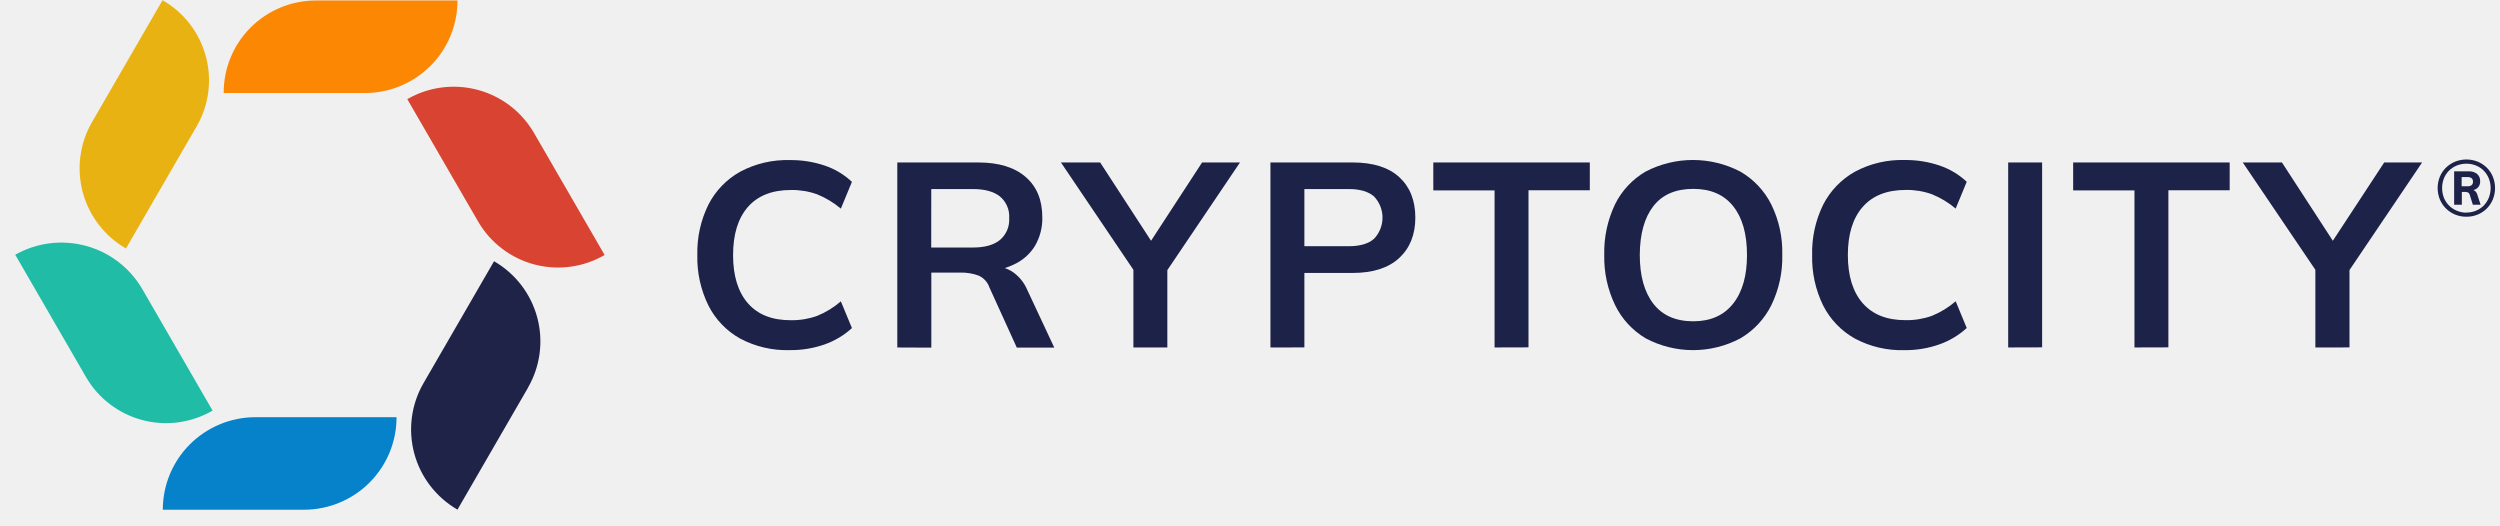
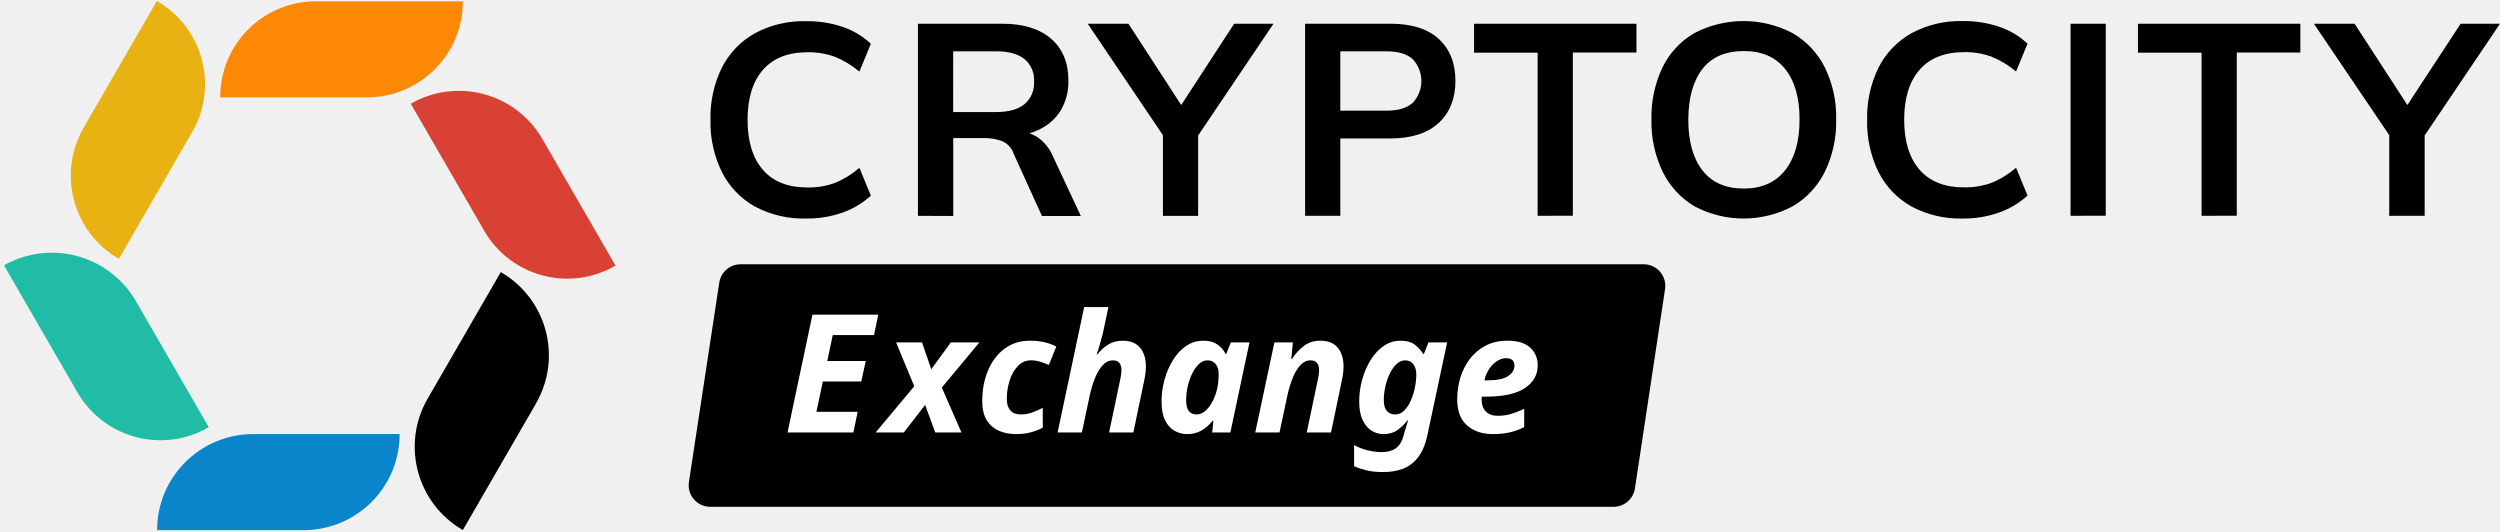
- <svg xmlns="http://www.w3.org/2000/svg" width="157" height="33" viewBox="0 0 157 33" fill="none">
-   <path d="M19.848 0.031H28.729C28.731 0.792 28.582 1.547 28.292 2.251C28.001 2.954 27.575 3.594 27.036 4.134C26.498 4.673 25.858 5.102 25.154 5.395C24.45 5.688 23.694 5.839 22.931 5.841H14.048C14.039 4.31 14.641 2.838 15.719 1.748C16.798 0.659 18.266 0.041 19.801 0.031H19.848Z" fill="#FC8702" />
-   <path d="M33.542 8.361C33.566 8.41 37.97 16.013 37.97 16.013C37.312 16.396 36.584 16.646 35.829 16.749C35.074 16.852 34.306 16.805 33.569 16.611C32.832 16.418 32.141 16.081 31.534 15.62C30.928 15.16 30.418 14.585 30.035 13.928L30.005 13.877C29.979 13.83 25.577 6.225 25.577 6.225C26.24 5.843 26.971 5.595 27.73 5.495C28.488 5.395 29.259 5.446 29.998 5.643C30.737 5.84 31.43 6.181 32.037 6.646C32.644 7.11 33.153 7.689 33.536 8.35L33.542 8.361Z" fill="#D94432" />
-   <path d="M8.923 18.133C8.947 18.182 13.351 25.786 13.351 25.786C12.021 26.559 10.438 26.774 8.949 26.383C7.461 25.992 6.189 25.027 5.414 23.701L5.384 23.649C5.36 23.601 0.956 15.997 0.956 15.997C2.299 15.237 3.888 15.036 5.379 15.435C6.87 15.835 8.143 16.804 8.923 18.133Z" fill="#21BCA5" />
-   <path d="M12.339 7.953C12.315 8.002 7.911 15.606 7.911 15.606C6.573 14.835 5.597 13.565 5.197 12.075C4.798 10.586 5.007 8.999 5.78 7.664C5.804 7.615 10.208 0.012 10.208 0.012C10.87 0.391 11.451 0.897 11.917 1.5C12.384 2.104 12.726 2.793 12.925 3.529C13.125 4.264 13.177 5.031 13.079 5.787C12.981 6.543 12.734 7.271 12.354 7.932L12.339 7.953Z" fill="#E9B213" />
-   <path d="M33.157 24.352C33.133 24.399 28.729 32.005 28.729 32.005C27.39 31.232 26.414 29.962 26.015 28.472C25.615 26.982 25.825 25.394 26.598 24.059C26.621 24.01 31.026 16.406 31.026 16.406C32.363 17.177 33.339 18.446 33.738 19.935C34.138 21.423 33.929 23.009 33.157 24.344V24.352Z" fill="#1F2348" />
-   <path d="M16.024 26.199H24.903C24.906 27.736 24.298 29.211 23.212 30.3C22.126 31.39 20.651 32.005 19.111 32.011H10.224C10.223 30.474 10.833 28.999 11.92 27.91C13.007 26.82 14.483 26.205 16.024 26.199Z" fill="#0582CA" />
-   <path d="M56.35 21.822V10.203H61.44C62.718 10.203 63.707 10.505 64.406 11.109C65.105 11.712 65.455 12.553 65.457 13.63C65.476 14.271 65.312 14.905 64.986 15.458C64.665 15.971 64.198 16.377 63.643 16.623C63.468 16.707 63.286 16.779 63.1 16.835C63.281 16.896 63.453 16.98 63.611 17.086C64.006 17.364 64.315 17.746 64.504 18.189L66.209 21.831H63.856L62.139 18.058C62.083 17.889 61.991 17.733 61.869 17.602C61.748 17.472 61.6 17.368 61.436 17.299C61.073 17.171 60.689 17.109 60.304 17.118H58.487V21.831L56.35 21.822ZM58.48 15.545H61.086C61.836 15.545 62.405 15.388 62.791 15.075C62.99 14.908 63.146 14.696 63.248 14.457C63.35 14.218 63.394 13.959 63.377 13.7C63.395 13.442 63.351 13.184 63.249 12.946C63.147 12.709 62.99 12.498 62.791 12.333C62.399 12.025 61.83 11.872 61.086 11.872H58.483L58.48 15.545Z" fill="#1D2248" />
-   <path d="M71.178 21.822V16.944L66.627 10.203H69.09L72.286 15.12L75.491 10.203H77.871L73.309 16.963V21.822H71.178Z" fill="#1D2248" />
-   <path d="M145.405 21.822V16.944L140.845 10.203H143.306L146.502 15.12L149.728 10.203H152.108L147.548 16.959V21.818L145.405 21.822Z" fill="#1D2248" />
-   <path d="M154.889 13.61C154.646 13.613 154.404 13.567 154.179 13.474C153.965 13.386 153.769 13.256 153.605 13.092C153.44 12.928 153.31 12.734 153.221 12.52C153.038 12.065 153.038 11.557 153.221 11.102C153.309 10.888 153.439 10.695 153.604 10.532C153.769 10.37 153.965 10.24 154.179 10.152C154.636 9.97 155.144 9.97 155.601 10.152C155.815 10.24 156.009 10.37 156.174 10.532C156.337 10.695 156.466 10.889 156.553 11.102C156.735 11.557 156.735 12.065 156.553 12.52C156.465 12.733 156.336 12.927 156.174 13.092C156.01 13.256 155.815 13.386 155.601 13.474C155.375 13.567 155.133 13.613 154.889 13.61ZM154.889 13.349C155.097 13.35 155.304 13.311 155.496 13.232C155.677 13.156 155.842 13.046 155.98 12.907C156.116 12.766 156.224 12.6 156.297 12.418C156.451 12.028 156.451 11.594 156.297 11.204C156.224 11.023 156.116 10.858 155.98 10.717C155.842 10.579 155.677 10.47 155.496 10.396C155.107 10.24 154.673 10.24 154.284 10.396C154.102 10.47 153.937 10.579 153.798 10.717C153.659 10.856 153.55 11.022 153.476 11.204C153.327 11.595 153.327 12.027 153.476 12.418C153.55 12.601 153.659 12.767 153.798 12.907C153.937 13.046 154.102 13.157 154.284 13.232C154.475 13.313 154.681 13.356 154.889 13.357V13.349ZM154.12 12.858V10.76H155.03C155.224 10.747 155.417 10.807 155.569 10.93C155.63 10.987 155.679 11.057 155.711 11.135C155.743 11.213 155.757 11.296 155.754 11.38C155.76 11.463 155.746 11.545 155.714 11.621C155.683 11.697 155.633 11.765 155.571 11.818C155.499 11.876 155.415 11.917 155.326 11.937C155.363 11.949 155.397 11.967 155.428 11.991C155.514 12.068 155.572 12.171 155.594 12.284L155.782 12.856H155.294L155.1 12.235C155.092 12.205 155.079 12.176 155.06 12.151C155.042 12.126 155.018 12.104 154.991 12.088C154.936 12.063 154.877 12.051 154.816 12.052H154.603V12.856L154.12 12.858ZM154.591 11.697H154.963C155.054 11.704 155.143 11.679 155.217 11.627C155.247 11.599 155.271 11.564 155.286 11.525C155.301 11.487 155.306 11.445 155.302 11.404C155.305 11.364 155.299 11.325 155.284 11.288C155.27 11.251 155.247 11.218 155.217 11.191C155.143 11.139 155.054 11.114 154.963 11.121H154.591V11.697Z" fill="#1D2248" />
-   <path d="M49.591 21.987C48.508 22.02 47.434 21.769 46.478 21.26C45.622 20.782 44.929 20.059 44.488 19.185C44.004 18.2 43.765 17.113 43.793 16.016C43.765 14.921 44.003 13.836 44.488 12.853C44.932 11.983 45.624 11.264 46.478 10.787C47.434 10.275 48.507 10.023 49.591 10.053C50.341 10.043 51.086 10.16 51.797 10.4C52.432 10.614 53.013 10.962 53.501 11.42L52.806 13.101C52.359 12.726 51.856 12.422 51.315 12.202C50.788 12.014 50.23 11.922 49.67 11.932C48.491 11.932 47.591 12.287 46.97 12.995C46.349 13.704 46.038 14.711 46.037 16.018C46.037 17.325 46.348 18.334 46.97 19.047C47.593 19.76 48.492 20.114 49.67 20.11C50.23 20.119 50.788 20.027 51.315 19.838C51.859 19.617 52.363 19.308 52.806 18.924L53.501 20.603C53.008 21.055 52.428 21.402 51.797 21.626C51.089 21.875 50.342 21.997 49.591 21.987Z" fill="#1D2248" />
-   <path d="M79.784 21.82V10.203H84.951C86.23 10.203 87.204 10.511 87.875 11.126C88.545 11.741 88.881 12.586 88.883 13.662C88.883 14.726 88.547 15.571 87.875 16.198C87.203 16.824 86.228 17.139 84.951 17.141H81.915V21.818L79.784 21.82ZM81.915 15.462H84.708C85.412 15.462 85.94 15.307 86.294 14.992C86.633 14.634 86.822 14.16 86.822 13.667C86.822 13.174 86.633 12.7 86.294 12.342C85.94 12.03 85.412 11.873 84.708 11.872H81.915V15.462Z" fill="#1D2248" />
-   <path d="M93.859 21.82V11.955H90.011V10.203H99.84V11.948H95.99V21.814L93.859 21.82Z" fill="#1D2248" />
-   <path d="M100.747 16.011C100.72 14.919 100.949 13.835 101.416 12.848C101.838 11.985 102.505 11.267 103.334 10.781C104.254 10.299 105.278 10.047 106.317 10.047C107.356 10.047 108.38 10.299 109.3 10.781C110.135 11.267 110.81 11.985 111.241 12.848C111.719 13.826 111.954 14.905 111.927 15.994C111.955 17.09 111.72 18.176 111.241 19.163C110.811 20.031 110.136 20.755 109.3 21.246C108.384 21.733 107.362 21.988 106.324 21.988C105.285 21.988 104.263 21.733 103.347 21.246C102.518 20.753 101.852 20.029 101.429 19.163C100.956 18.18 100.722 17.1 100.747 16.011ZM102.978 16.011C102.978 17.317 103.262 18.338 103.83 19.074C104.399 19.809 105.235 20.177 106.341 20.177C107.419 20.177 108.25 19.809 108.836 19.074C109.421 18.338 109.713 17.317 109.711 16.011C109.711 14.693 109.422 13.672 108.842 12.947C108.263 12.223 107.429 11.861 106.341 11.861C105.228 11.861 104.392 12.223 103.83 12.947C103.269 13.672 102.985 14.693 102.978 16.011Z" fill="#1D2248" />
-   <path d="M119.59 21.989C118.51 22.021 117.441 21.77 116.488 21.262C115.632 20.784 114.938 20.061 114.495 19.188C114.013 18.202 113.775 17.115 113.803 16.018C113.775 14.924 114.013 13.839 114.495 12.855C114.94 11.983 115.633 11.262 116.488 10.783C117.443 10.271 118.517 10.018 119.601 10.049C120.35 10.039 121.096 10.156 121.806 10.396C122.441 10.611 123.022 10.959 123.511 11.416L122.816 13.098C122.369 12.722 121.866 12.419 121.325 12.198C120.797 12.01 120.24 11.918 119.68 11.928C118.502 11.928 117.602 12.283 116.98 12.991C116.358 13.7 116.046 14.707 116.045 16.014C116.045 17.321 116.356 18.33 116.98 19.043C117.604 19.756 118.503 20.11 119.68 20.106C120.24 20.115 120.797 20.023 121.325 19.834C121.869 19.613 122.373 19.304 122.816 18.92L123.511 20.599C123.017 21.05 122.437 21.398 121.806 21.622C121.095 21.875 120.345 21.999 119.59 21.989Z" fill="#1D2248" />
-   <path d="M126.114 21.82V10.203H128.245V21.814L126.114 21.82Z" fill="#1D2248" />
-   <path d="M134.045 21.82V11.955H130.194V10.203H140.024V11.948H136.175V21.814L134.045 21.82Z" fill="#1D2248" />
+ <svg xmlns="http://www.w3.org/2000/svg" id="Logos" viewBox="0 0 2504 532">
+   <defs />
+   <path d="M919.408 216.186V23.747h84.236c21.156 0 37.517 4.999 49.082 14.998 11.565 9.999 17.36 23.917 17.383 41.755a56.273 56.273 0 0 1-7.792 30.278 50.108 50.108 0 0 1-22.214 19.293 62.286 62.286 0 0 1-8.991 3.521 35.613 35.613 0 0 1 8.462 4.154 42.934 42.934 0 0 1 14.774 18.272l28.208 60.309h-38.927l-28.42-62.492a20.78 20.78 0 0 0-11.636-12.569 52.716 52.716 0 0 0-18.723-2.993h-30.077v78.053l-35.366-.141Zm35.261-103.965h43.123c12.412 0 21.826-2.605 28.208-7.781a27.477 27.477 0 0 0 9.697-22.779A27.053 27.053 0 0 0 1026 59.023c-6.488-5.105-15.902-7.64-28.208-7.64h-43.088l-.035 60.837ZM1164.784 216.186v-80.799l-75.316-111.64h40.761l52.89 81.433 53.031-81.433h39.386l-75.492 111.957v80.482h-35.26ZM2393.072 216.186v-80.799l-75.457-111.64h40.725l52.89 81.433 53.384-81.433H2504l-75.457 111.887v80.482l-35.471.07ZM807.563 218.861a102.943 102.943 0 0 1-51.515-12.041 81.345 81.345 0 0 1-32.933-34.362 112.512 112.512 0 0 1-11.495-52.493 111.944 111.944 0 0 1 11.495-52.387 81.808 81.808 0 0 1 32.933-34.221 102.945 102.945 0 0 1 51.515-12.146 109.454 109.454 0 0 1 36.494 5.739 77.315 77.315 0 0 1 28.208 16.899L860.77 71.697a92.599 92.599 0 0 0-24.682-14.892 76.744 76.744 0 0 0-27.221-4.471c-19.511 0-34.402 5.868-44.675 17.603-10.272 11.736-15.421 28.423-15.444 50.064 0 21.64 5.148 38.363 15.444 50.169 10.296 11.806 25.188 17.674 44.675 17.603a76.738 76.738 0 0 0 27.221-4.506 88.692 88.692 0 0 0 24.682-15.139l11.495 27.813a82.587 82.587 0 0 1-28.208 16.934 105.216 105.216 0 0 1-36.494 5.985ZM1307.2 216.151V23.747h85.506c21.156 0 37.282 5.093 48.377 15.28 11.095 10.186 16.655 24.187 16.678 42.001 0 17.627-5.559 31.627-16.678 42.001-11.119 10.374-27.244 15.585-48.377 15.632h-50.246v77.454l-35.26.035Zm35.26-105.303h46.226c11.636 0 20.38-2.57 26.234-7.781 11.655-12.321 11.655-31.582 0-43.903-5.853-5.164-14.598-7.757-26.234-7.781h-46.226v59.464ZM1540.093 216.151V52.757h-63.68v-29.01h162.655v28.905h-63.715v163.394l-35.26.106ZM1654.089 119.861a116.023 116.023 0 0 1 11.072-52.387 80.677 80.677 0 0 1 31.734-34.221 106.239 106.239 0 0 1 98.728 0 82.119 82.119 0 0 1 32.122 34.221 112.517 112.517 0 0 1 11.354 52.106 113.777 113.777 0 0 1-11.354 52.493 82.64 82.64 0 0 1-32.122 34.502 104.863 104.863 0 0 1-98.517 0 82.072 82.072 0 0 1-31.734-34.502 114.455 114.455 0 0 1-11.283-52.211Zm36.917 0c0 21.64 4.701 38.551 14.104 50.733 9.403 12.181 23.248 18.272 41.537 18.272 17.842 0 31.605-6.091 41.29-18.272 9.685-12.182 14.516-29.092 14.492-50.733 0-21.828-4.795-38.739-14.386-50.733s-23.389-17.991-41.395-17.991c-18.406 0-32.251 5.997-41.537 17.991-9.285 11.994-13.987 28.905-14.104 50.733ZM1965.895 218.861a102.836 102.836 0 0 1-51.339-12.041 81.666 81.666 0 0 1-32.968-34.362 113.013 113.013 0 0 1-11.46-52.493 112.51 112.51 0 0 1 11.46-52.387 82.12 82.12 0 0 1 32.968-34.326 102.833 102.833 0 0 1 51.515-12.146 109.454 109.454 0 0 1 36.494 5.739 77.588 77.588 0 0 1 28.208 16.899l-11.495 27.848a92.599 92.599 0 0 0-24.682-14.892 76.744 76.744 0 0 0-27.221-4.471c-19.487 0-34.379 5.868-44.675 17.603-10.296 11.736-15.456 28.423-15.479 50.064 0 21.64 5.16 38.363 15.479 50.169 10.319 11.806 25.211 17.674 44.675 17.603a76.738 76.738 0 0 0 27.221-4.506 88.692 88.692 0 0 0 24.682-15.139l11.495 27.813a82.909 82.909 0 0 1-28.208 16.934 105.228 105.228 0 0 1-36.67 6.091ZM2073.861 216.151V23.747h35.26v192.298l-35.26.106ZM2205.1 216.151V52.757h-63.715v-29.01h162.655v28.905h-63.68v163.394l-35.26.106Z" class="cls-3" />
+   <path fill="#fc8805" d="M316.617 1.317h146.964c.117 53.024-42.838 96.103-95.942 96.22h-147c-.293-52.808 42.314-95.871 95.202-96.22h.776Z" />
+   <path fill="#d84133" d="M543.234 139.291c.388.81 73.271 126.744 73.271 126.744-45.782 26.675-104.554 11.242-131.27-34.471l-.039-.067-.494-.845c-.423-.775-73.271-126.744-73.271-126.744 46.102-26.59 105.064-10.829 131.694 35.203l.002.004.106.176Z" />
+   <path fill="#21bca5" d="M135.838 301.136c.388.81 73.271 126.744 73.271 126.744-45.822 26.673-104.623 11.211-131.344-34.538l-.494-.845C76.883 391.687 4 265.753 4 265.753c46.243-26.183 104.973-10.42 131.838 35.383Z" />
+   <path fill="#e9b213" d="M192.36 132.532c-.388.81-73.271 126.744-73.271 126.744-46.109-26.603-61.895-85.488-35.26-131.532C84.217 126.934 157.1 1 157.1 1c46.083 26.429 61.983 85.154 35.514 131.167l-.007.013-.247.352Z" />
+   <path d="M536.852 404.151c-.388.775-73.271 126.744-73.271 126.744-46.118-26.63-61.901-85.537-35.26-131.602.388-.81 73.271-126.744 73.271-126.744 46.084 26.588 61.868 85.436 35.26 131.461v.141Z" class="cls-3" />
+   <path fill="#0a85cb" d="M253.325 434.745h146.929c.117 52.989-42.768 96.061-95.837 96.255h-147.07c-.02-53.003 42.894-96.042 95.978-96.255Z" />
+   <path d="M1616.14 507.615H711.427c-13.247 0-23.386-11.767-21.398-24.834l30.395-199.731c1.606-10.553 10.699-18.351 21.398-18.351h904.5c13.238 0 23.375 11.752 21.401 24.811l-30.181 199.731c-1.596 10.563-10.694 18.374-21.401 18.374Z" class="cls-3" />
+   <text fill="#fff" font-family="Mulish-ExtraBoldItalic,Mulish" font-size="165.249" font-style="italic" font-weight="700" transform="translate(784.506 433.133)">
+     <tspan x="0" y="0" class="cls-9">E</tspan>
+     <tspan x="100.637" y="0" letter-spacing="-.004em">x</tspan>
+     <tspan x="192.019" y="0" class="cls-9">change</tspan>
+   </text>
</svg>
